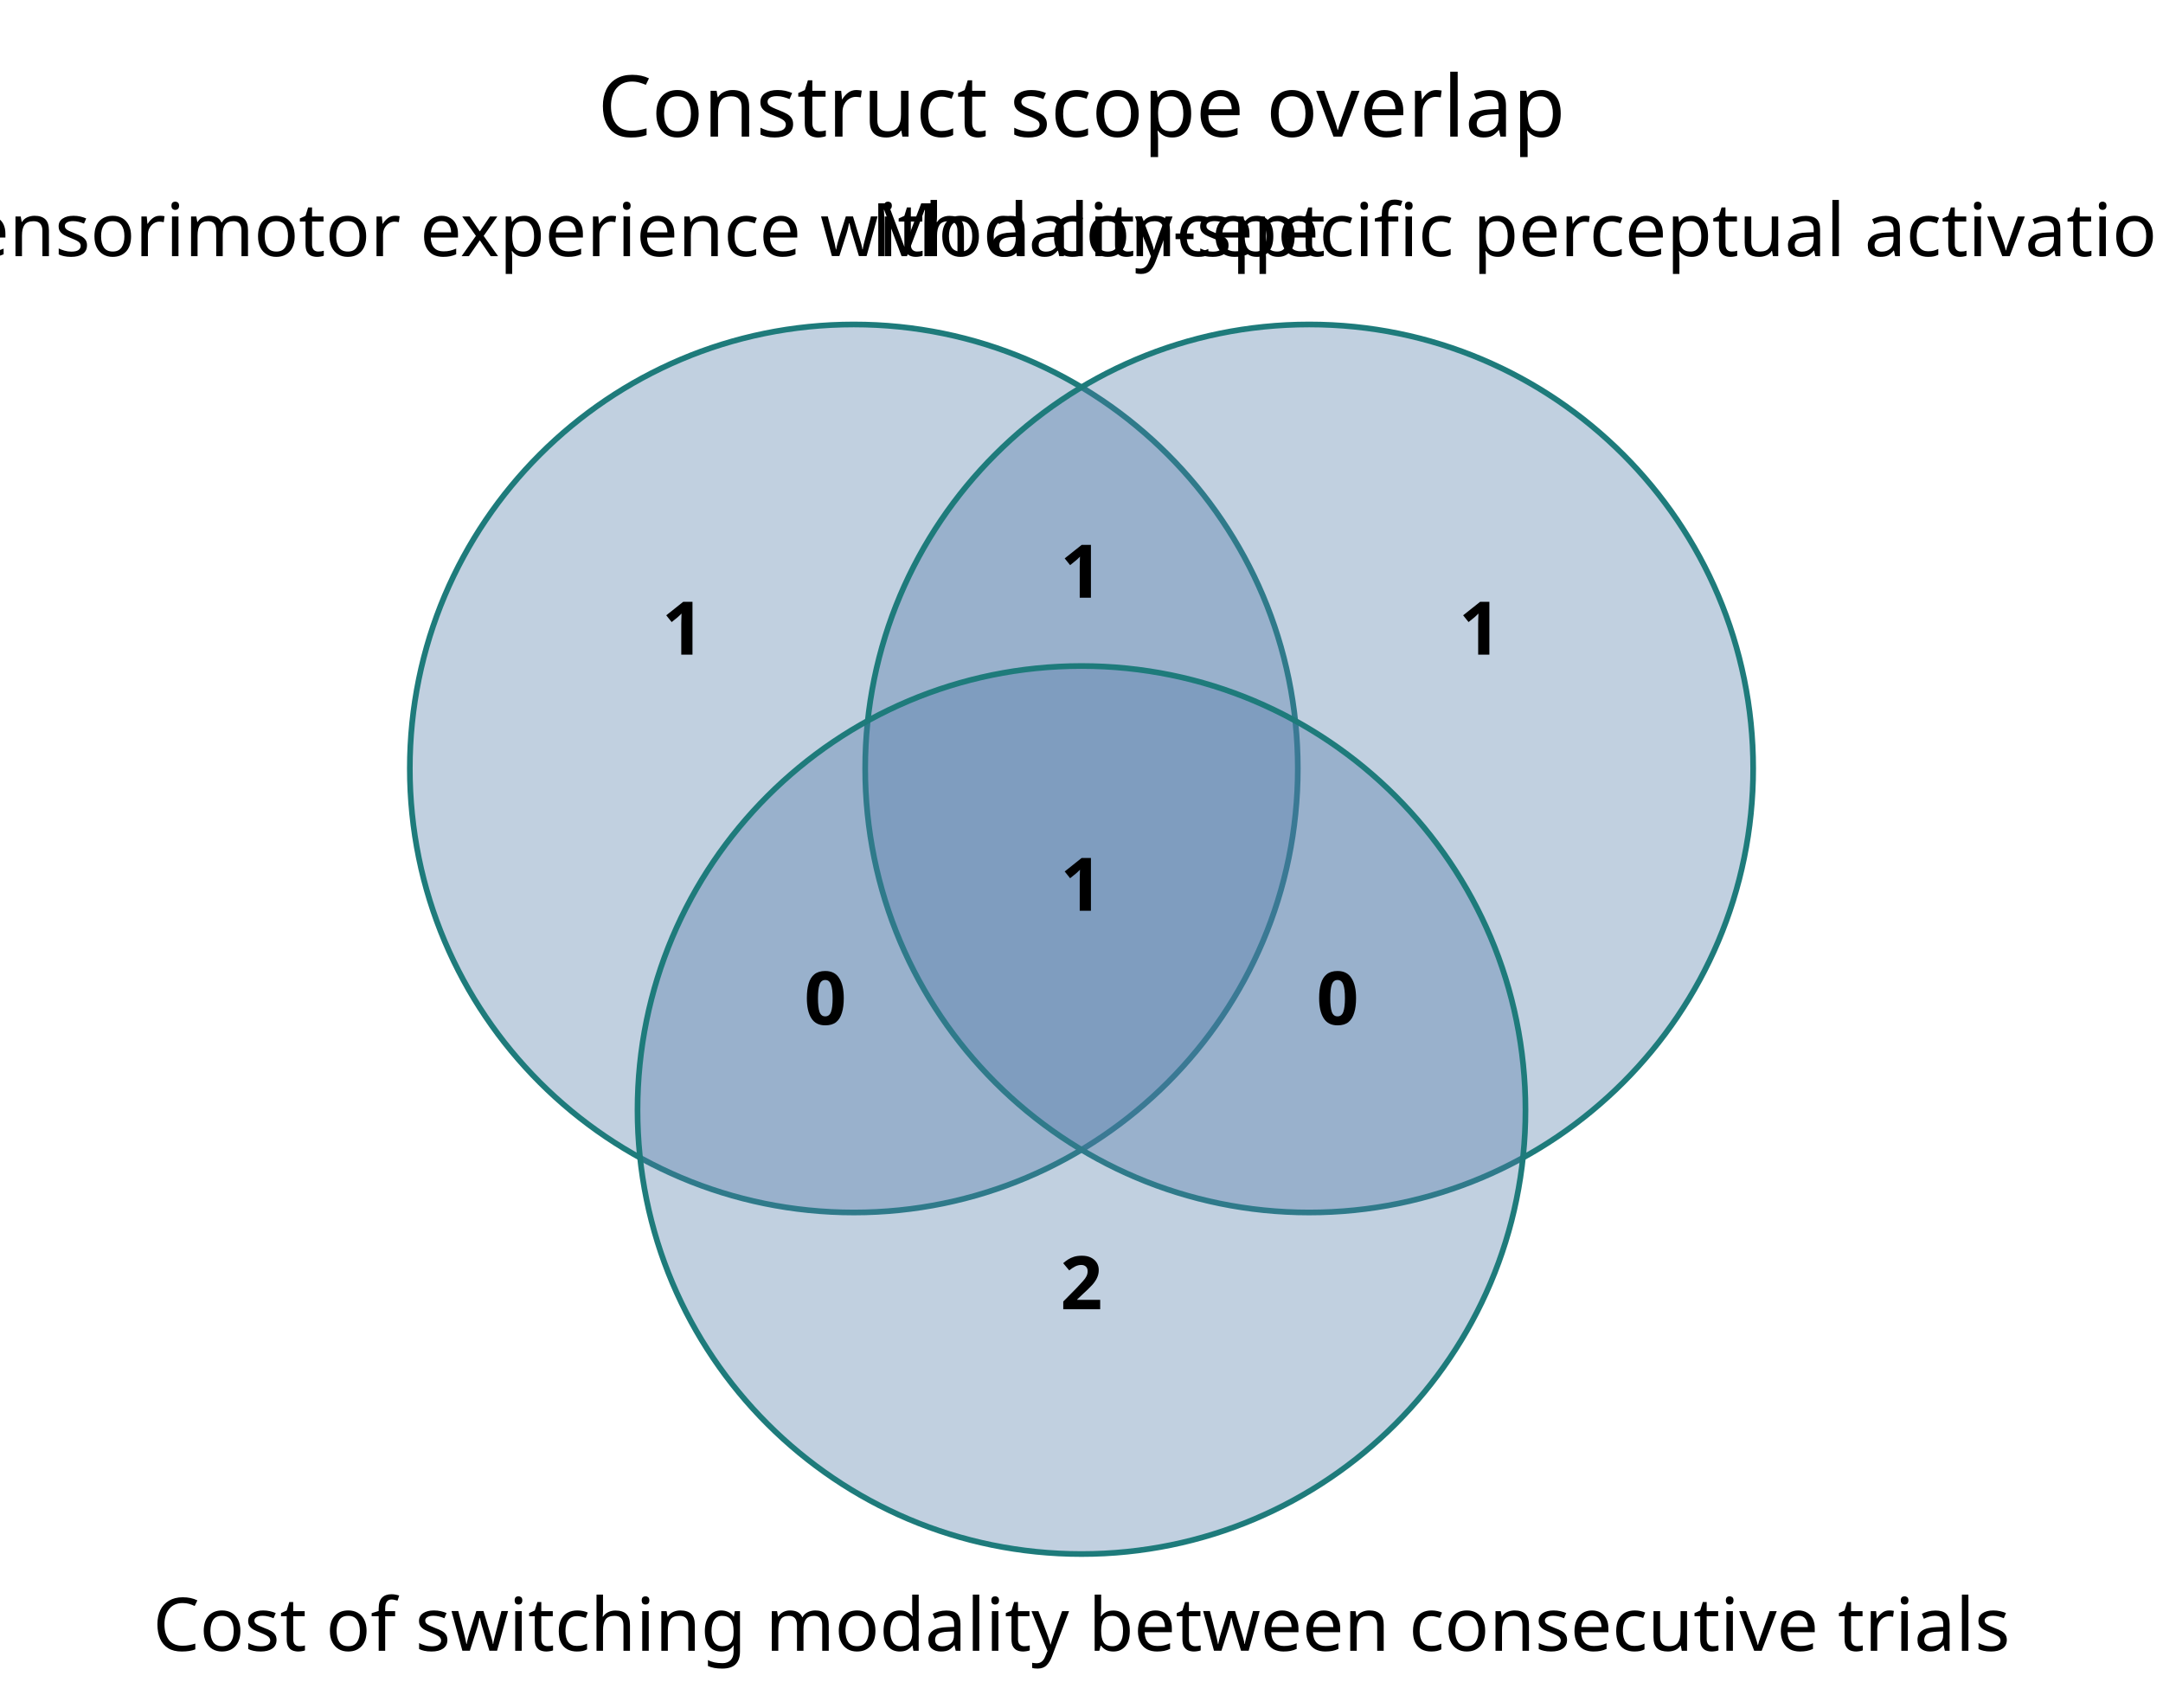
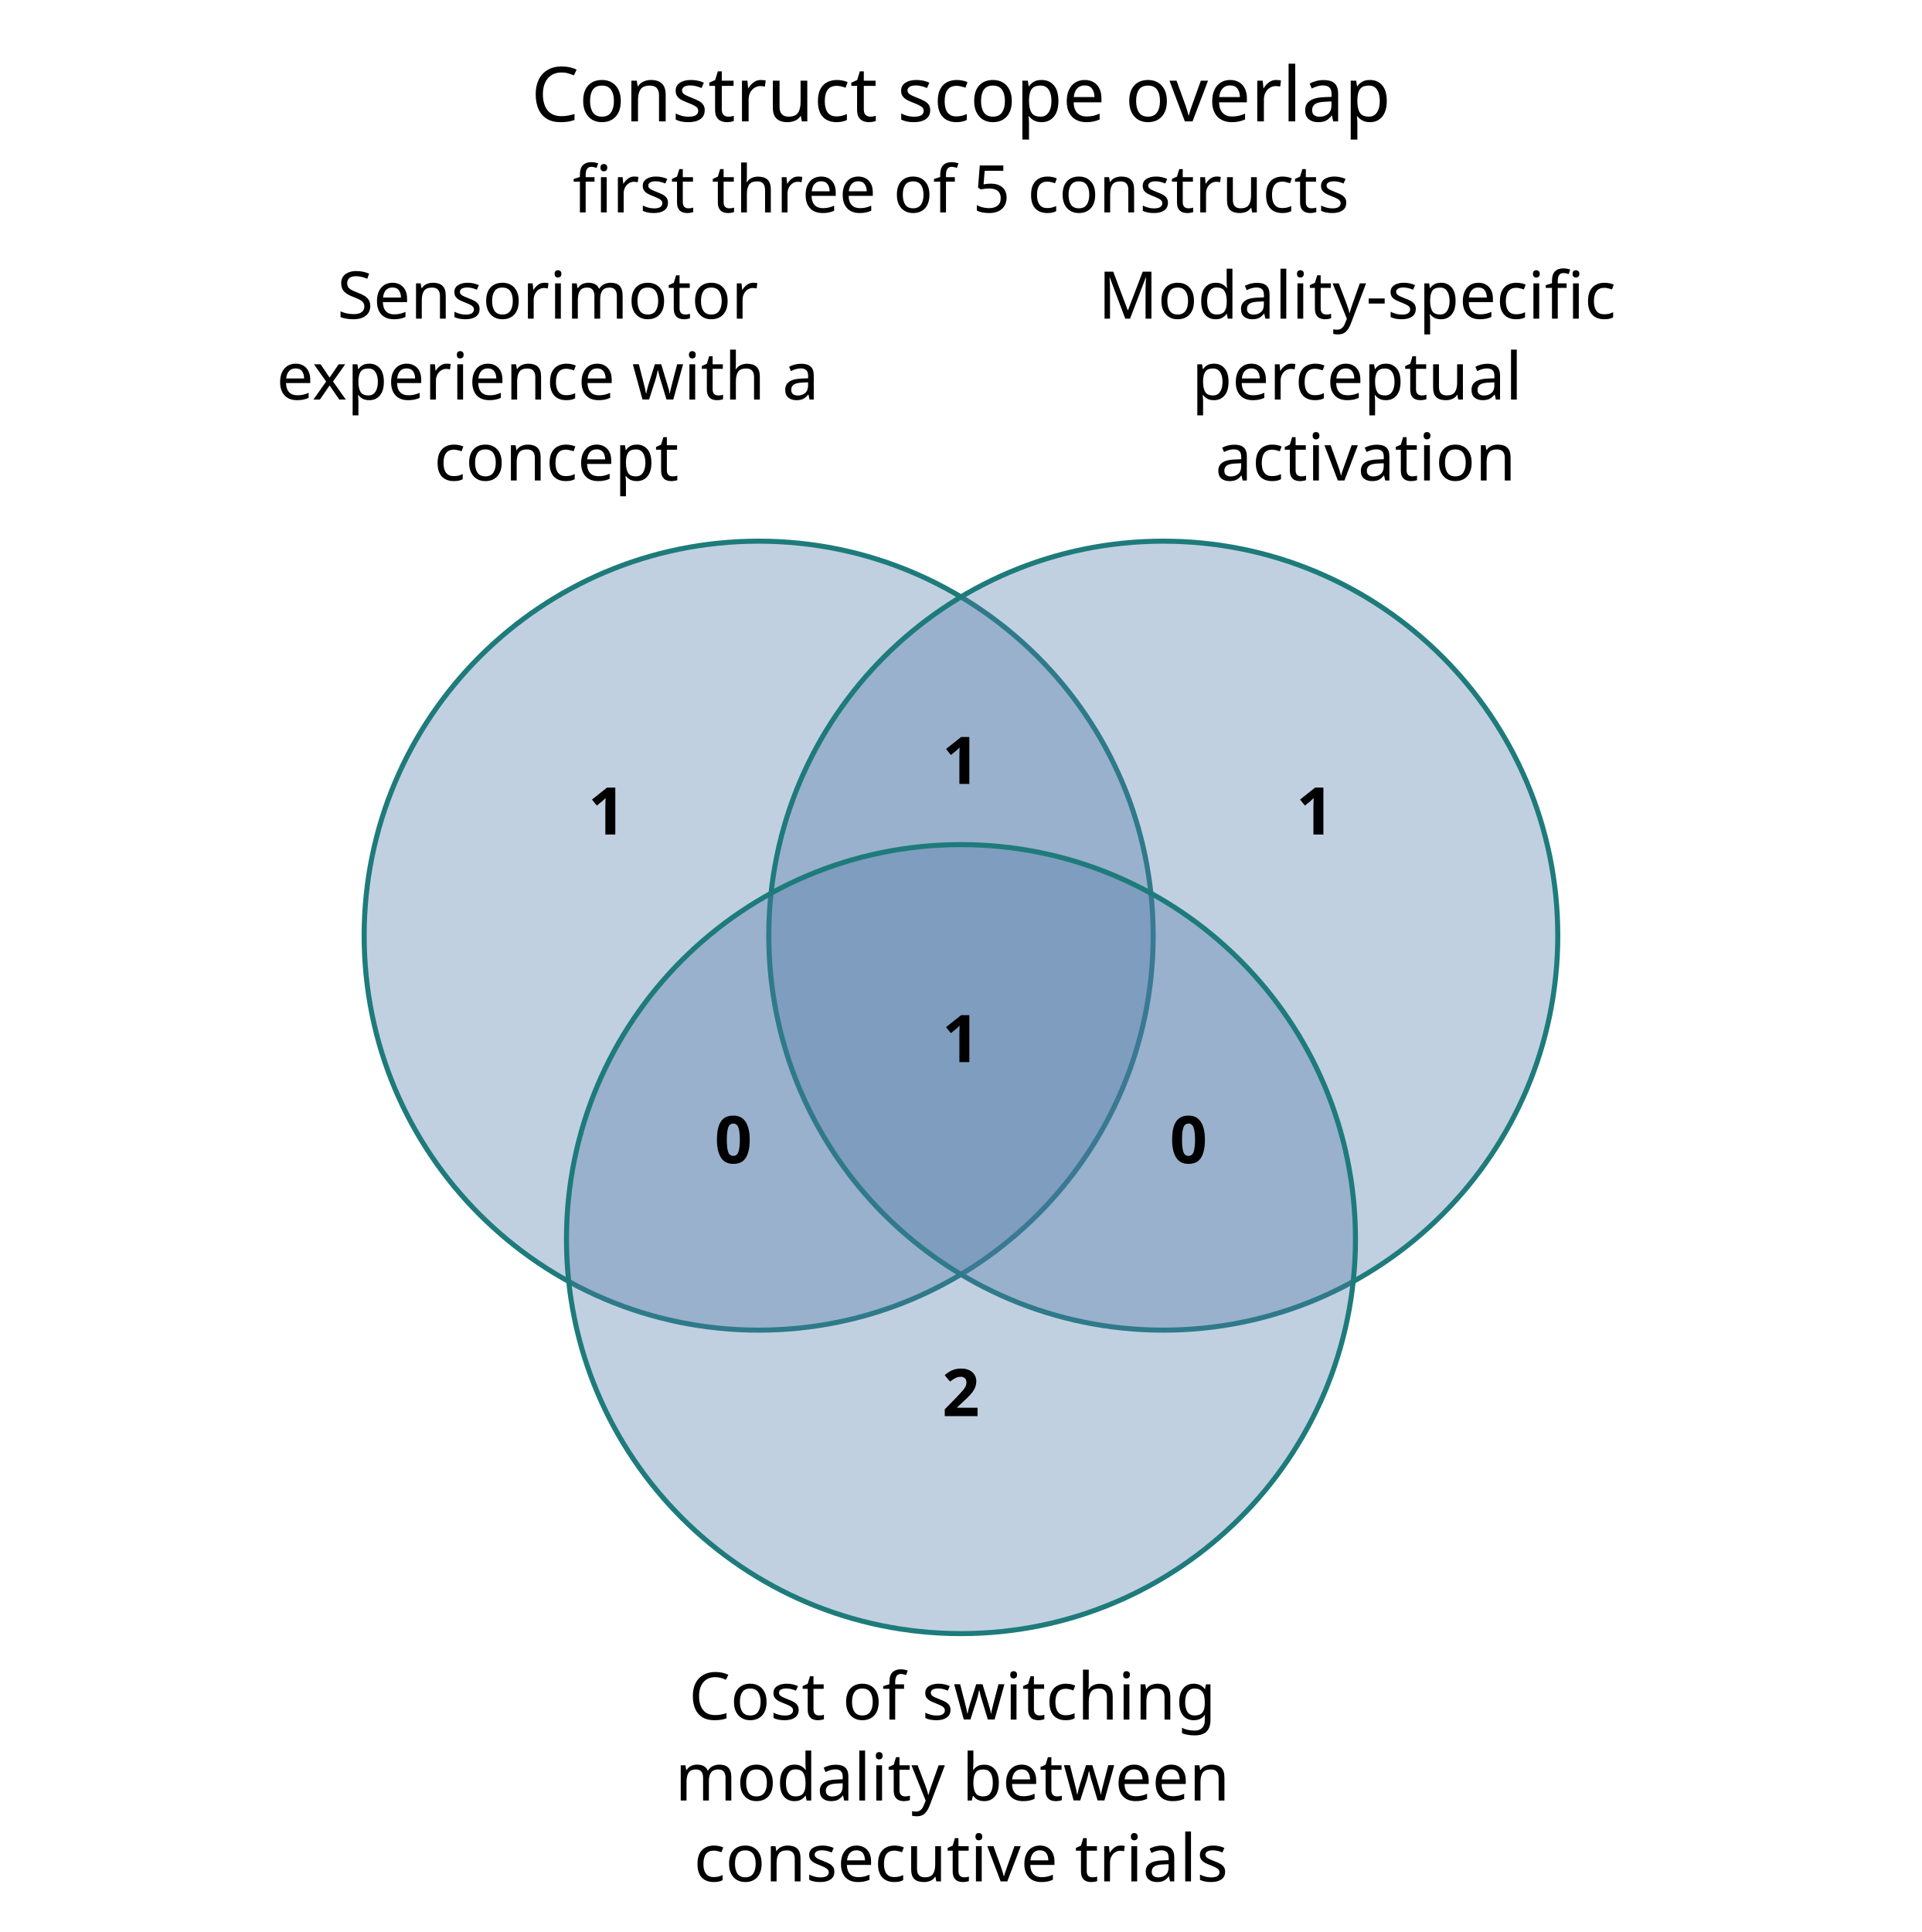
- <svg xmlns="http://www.w3.org/2000/svg" width="380" height="300" viewBox="0 0 380 300" font-family="sans-serif" font-size="13">
-   <text x="190" y="24" text-anchor="middle" font-size="15">Construct scope overlap</text>
-   <circle cx="150" cy="135" r="78" fill="#4e79a7" fill-opacity="0.35" stroke="#1e7b7b" />
-   <circle cx="230" cy="135" r="78" fill="#4e79a7" fill-opacity="0.35" stroke="#1e7b7b" />
-   <circle cx="190" cy="195" r="78" fill="#4e79a7" fill-opacity="0.35" stroke="#1e7b7b" />
-   <text x="110" y="45" text-anchor="middle">Sensorimotor experience with a concept</text>
-   <text x="270" y="45" text-anchor="middle">Modality-specific perceptual activation</text>
-   <text x="190" y="290" text-anchor="middle">Cost of switching modality between consecutive trials</text>
-   <text x="120" y="115" text-anchor="middle" font-weight="bold">1</text>
-   <text x="260" y="115" text-anchor="middle" font-weight="bold">1</text>
-   <text x="190" y="230" text-anchor="middle" font-weight="bold">2</text>
-   <text x="190" y="105" text-anchor="middle" font-weight="bold">1</text>
-   <text x="145" y="180" text-anchor="middle" font-weight="bold">0</text>
-   <text x="235" y="180" text-anchor="middle" font-weight="bold">0</text>
-   <text x="190" y="160" text-anchor="middle" font-weight="bold">1</text>
+ <svg xmlns="http://www.w3.org/2000/svg" width="380" height="382" viewBox="0 0 380 382" font-family="sans-serif" font-size="13">
+   <text x="190" y="24" text-anchor="middle" font-size="15">Construct scope overlap<tspan x="190" y="42" font-size="13">first three of 5 constructs</tspan>
+   </text>
+   <circle cx="150" cy="185" r="78" fill="#4e79a7" fill-opacity="0.35" stroke="#1e7b7b" />
+   <circle cx="230" cy="185" r="78" fill="#4e79a7" fill-opacity="0.35" stroke="#1e7b7b" />
+   <circle cx="190" cy="245" r="78" fill="#4e79a7" fill-opacity="0.35" stroke="#1e7b7b" />
+   <text x="110" y="63" text-anchor="middle">
+     <tspan x="110" y="63">Sensorimotor</tspan>
+     <tspan x="110" y="79">experience with a</tspan>
+     <tspan x="110" y="95">concept</tspan>
+   </text>
+   <text x="270" y="63" text-anchor="middle">
+     <tspan x="270" y="63">Modality-specific</tspan>
+     <tspan x="270" y="79">perceptual</tspan>
+     <tspan x="270" y="95">activation</tspan>
+   </text>
+   <text x="190" y="340" text-anchor="middle">
+     <tspan x="190" y="340">Cost of switching</tspan>
+     <tspan x="190" y="356">modality between</tspan>
+     <tspan x="190" y="372">consecutive trials</tspan>
+   </text>
+   <text x="120" y="165" text-anchor="middle" font-weight="bold">1</text>
+   <text x="260" y="165" text-anchor="middle" font-weight="bold">1</text>
+   <text x="190" y="280" text-anchor="middle" font-weight="bold">2</text>
+   <text x="190" y="155" text-anchor="middle" font-weight="bold">1</text>
+   <text x="145" y="230" text-anchor="middle" font-weight="bold">0</text>
+   <text x="235" y="230" text-anchor="middle" font-weight="bold">0</text>
+   <text x="190" y="210" text-anchor="middle" font-weight="bold">1</text>
</svg>
